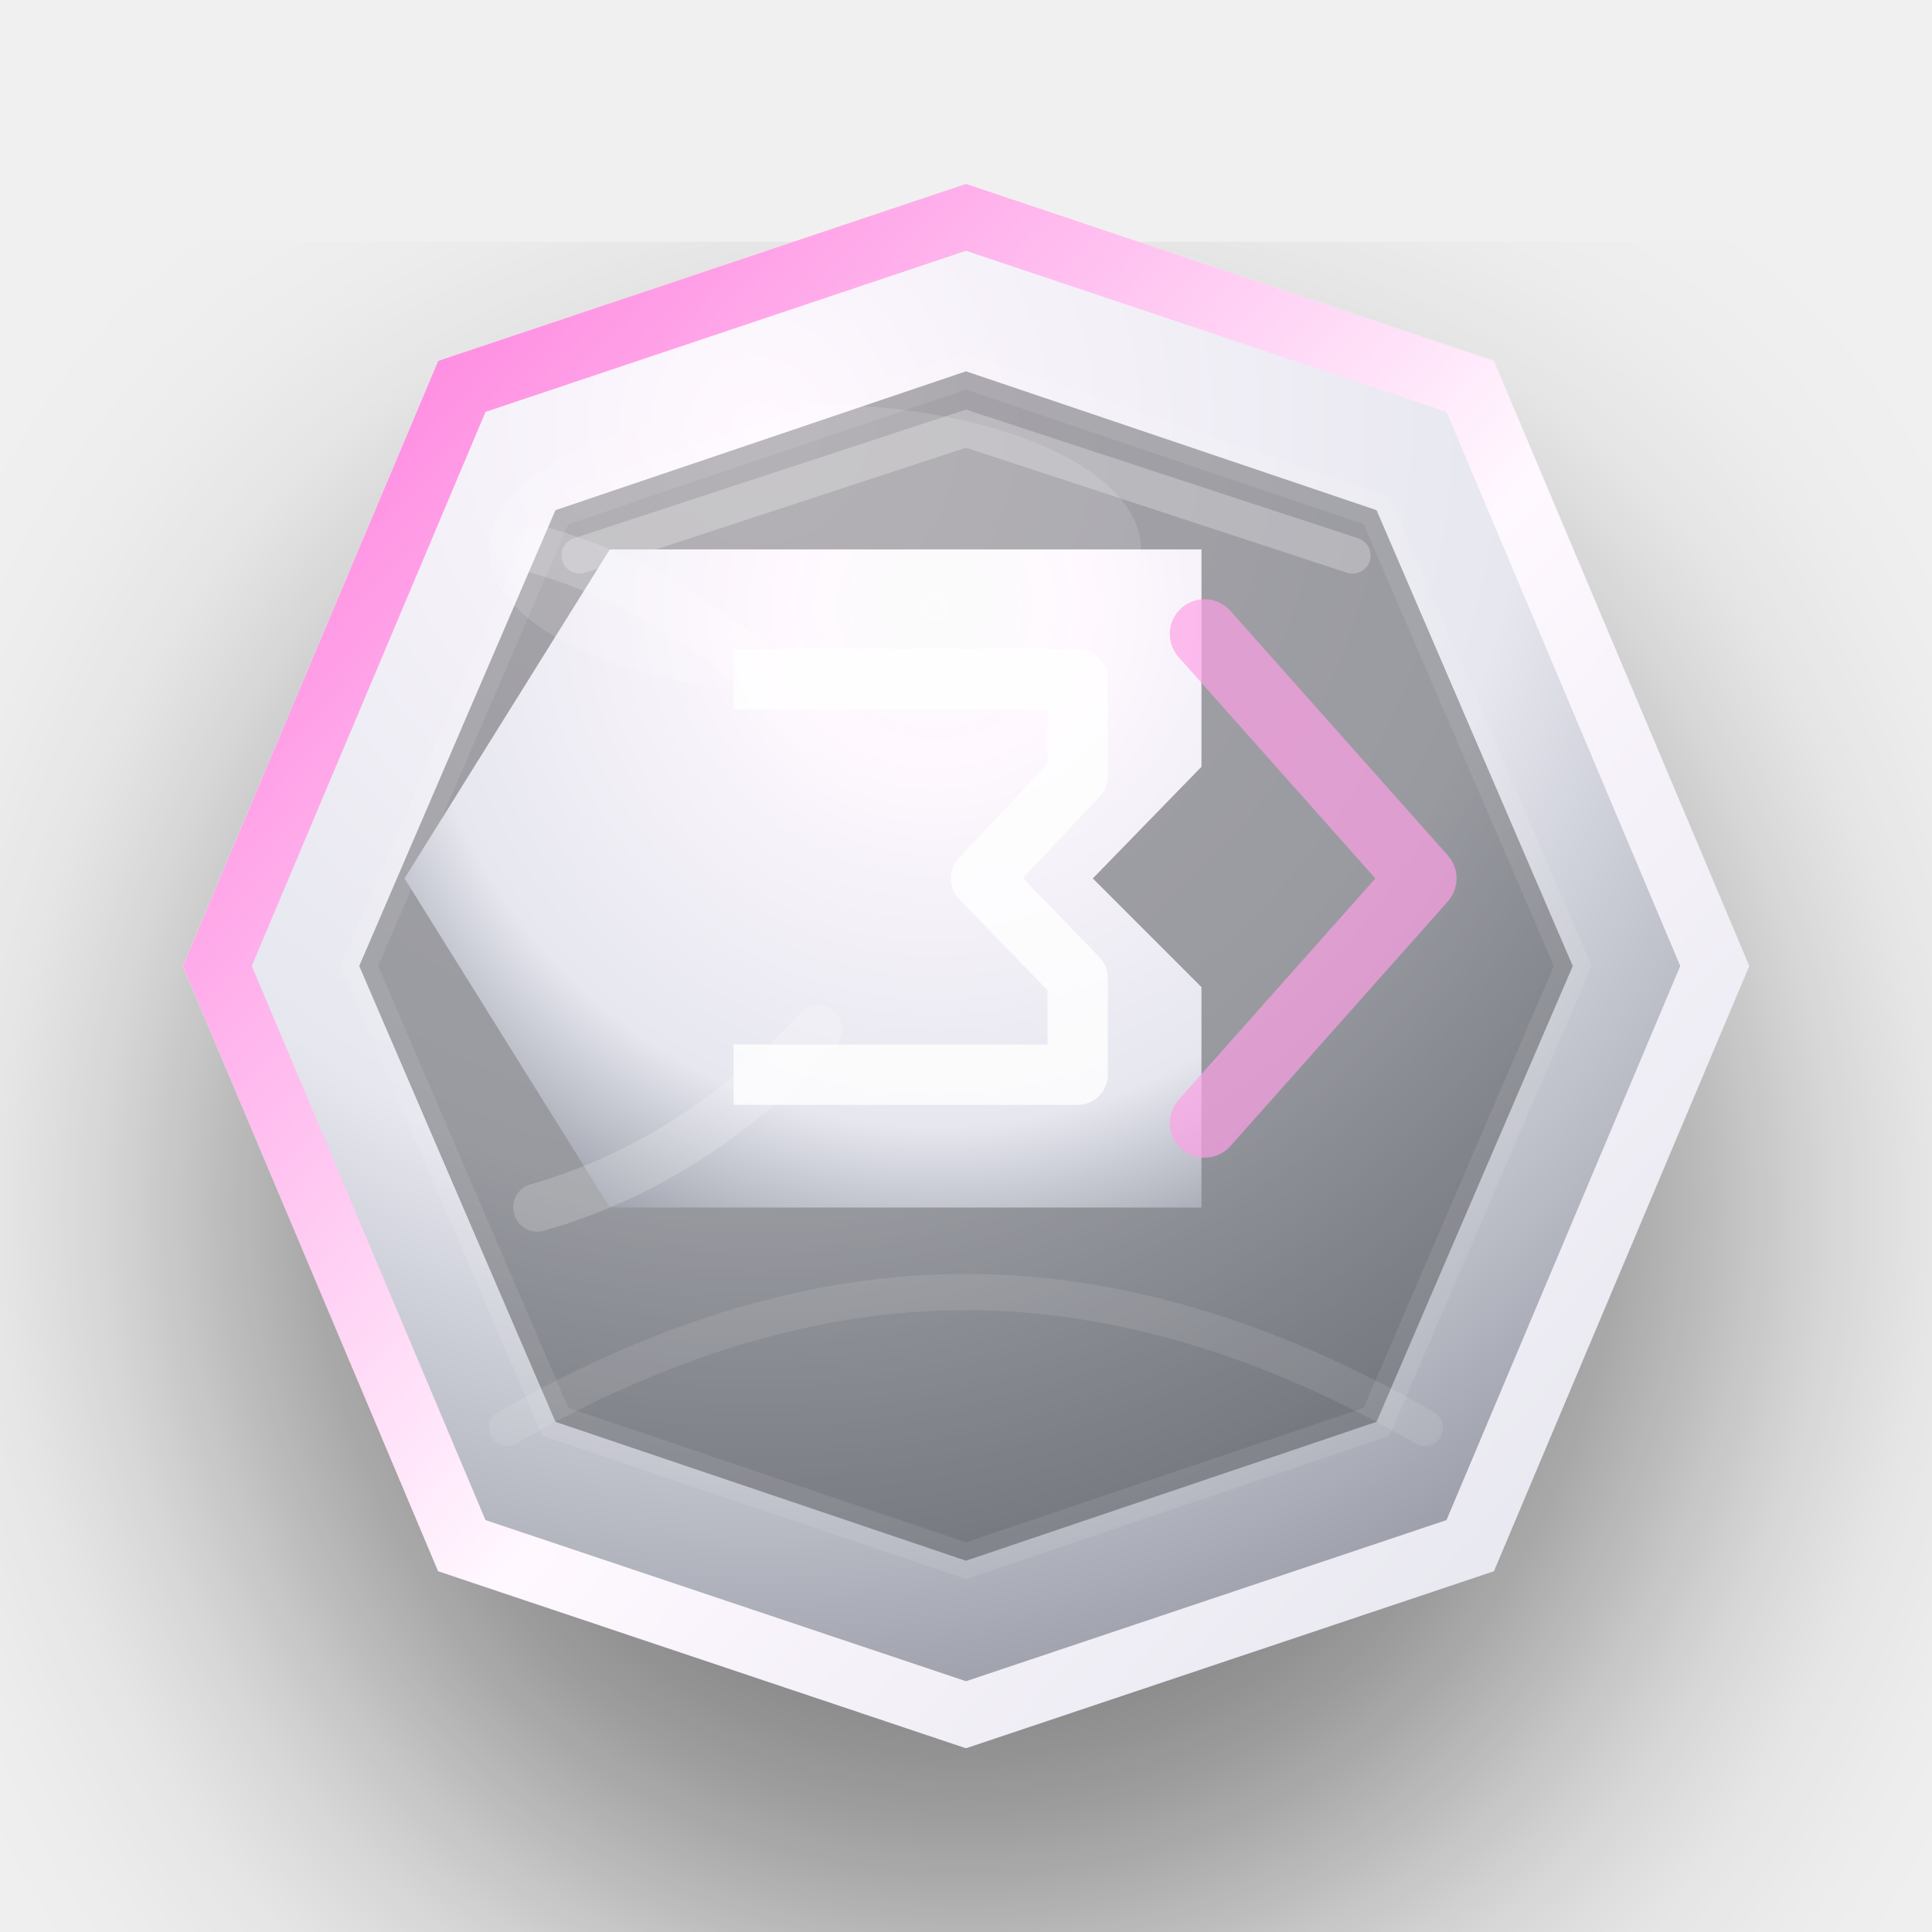
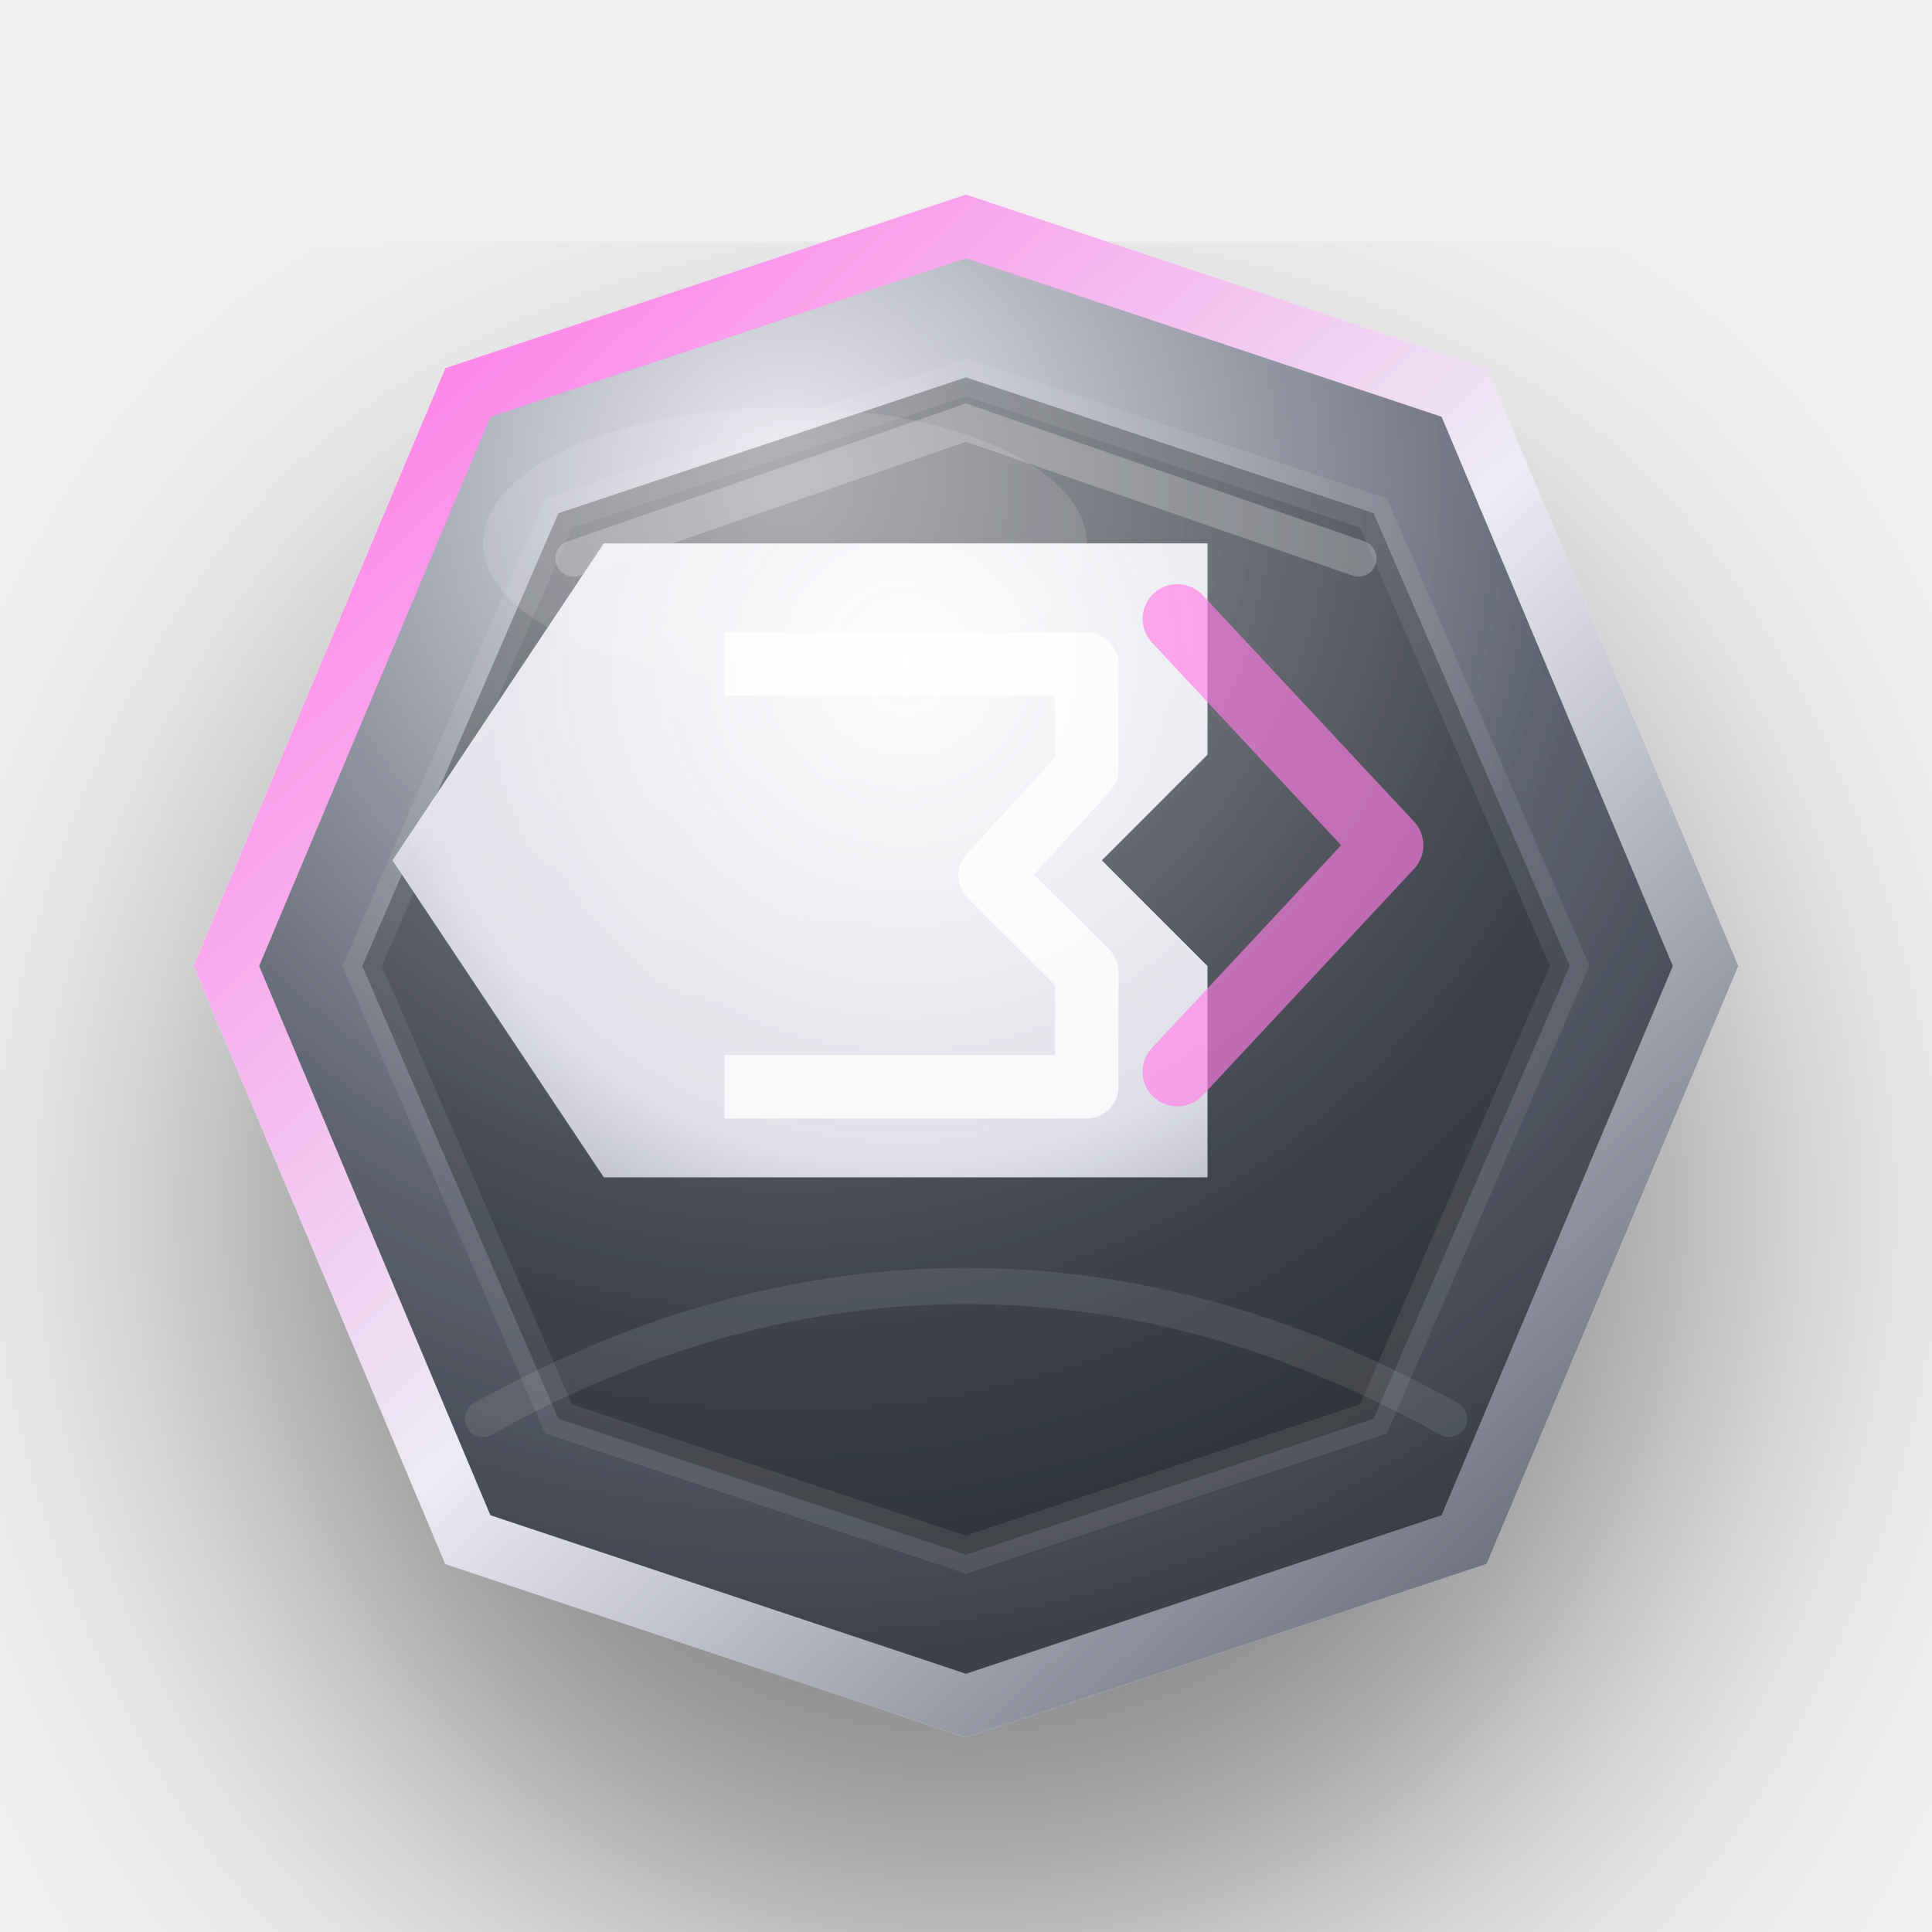
<svg xmlns="http://www.w3.org/2000/svg" width="96" height="96" viewBox="0 0 64 64" fill="none">
  <defs>
-     <radialGradient id="plate" cx="0" cy="0" r="1" gradientUnits="userSpaceOnUse" gradientTransform="translate(25 14) rotate(49) scale(58)">
-       <stop stop-color="#fff8ff" />
-       <stop offset=".44" stop-color="#e6e7ef" />
+     <radialGradient id="plate" cx="0" cy="0" r="1" gradientUnits="userSpaceOnUse" gradientTransform="translate(26 16) rotate(50) scale(56)">
+       <stop stop-color="#ececf5" />
+       <stop offset=".46" stop-color="#5f6471" />
+       <stop offset="1" stop-color="#111418" />
+     </radialGradient>
+     <linearGradient id="frame" x1="12" y1="11" x2="52" y2="54" gradientUnits="userSpaceOnUse">
+       <stop stop-color="#ff7de7" />
+       <stop offset=".5" stop-color="#ececf5" />
      <stop offset="1" stop-color="#5f6471" />
+     </linearGradient>
+     <radialGradient id="coreGem" cx="0" cy="0" r="1" gradientUnits="userSpaceOnUse" gradientTransform="translate(30 22) rotate(51) scale(30)">
+       <stop stop-color="#ffffff" stop-opacity=".98" />
+       <stop offset=".55" stop-color="#ececf5" stop-opacity=".92" />
+       <stop offset="1" stop-color="#5f6471" stop-opacity=".98" />
    </radialGradient>
-     <linearGradient id="frame" x1="10" y1="12" x2="53" y2="52" gradientUnits="userSpaceOnUse">
-       <stop stop-color="#ff83df" />
-       <stop offset=".55" stop-color="#fff8ff" />
-       <stop offset="1" stop-color="#e6e7ef" />
+     <linearGradient id="edgeStroke" x1="16" y1="16" x2="48" y2="48">
+       <stop stop-color="rgba(255,255,255,.9)" />
+       <stop offset="1" stop-color="rgba(255,255,255,.2)" />
    </linearGradient>
-     <radialGradient id="gem" cx="0" cy="0" r="1" gradientUnits="userSpaceOnUse" gradientTransform="translate(31 20) rotate(51) scale(28)">
-       <stop stop-color="rgba(255,255,255,.95)" />
-       <stop offset=".18" stop-color="#fff8ff" />
-       <stop offset=".62" stop-color="#e6e7ef" />
-       <stop offset="1" stop-color="#5f6471" />
-     </radialGradient>
-     <filter id="glowFx" x="-35%" y="-35%" width="170%" height="170%">
-       <feDropShadow dx="0" dy="0" stdDeviation="4.5" flood-color="#ff83df" flood-opacity=".32" />
-       <feDropShadow dx="0" dy="8" stdDeviation="8" flood-color="black" flood-opacity=".48" />
+     <filter id="glow" x="-30%" y="-30%" width="160%" height="160%">
+       <feDropShadow dx="0" dy="0" stdDeviation="4" flood-color="#ff7de7" flood-opacity=".3" />
+       <feDropShadow dx="0" dy="8" stdDeviation="7" flood-color="black" flood-opacity=".45" />
    </filter>
  </defs>
-   <g filter="url(#glowFx)">
-     <path d="M32 7.2 48.7 12.8 56.8 32 48.7 51.2 32 56.8 15.3 51.2 7.2 32 15.3 12.8 32 7.2Z" fill="url(#plate)" stroke="url(#frame)" stroke-width="2.1" />
-     <path d="M32 12.3 45.6 16.9 52.1 32 45.6 47.1 32 51.7 18.4 47.1 11.9 32 18.4 16.9 32 12.3Z" fill="rgba(5,7,9,.34)" stroke="rgba(255,255,255,.09)" stroke-width="1.15" />
-     <path d="M19.2 18.4 32 14.2 44.8 18.4" stroke="rgba(255,255,255,.26)" stroke-width="1.2" stroke-linecap="round" />
-     <path d="M16.8 47.3c5.2-3 10.3-4.5 15.2-4.5 4.9 0 10 1.5 15.2 4.5" stroke="rgba(255,255,255,.1)" stroke-width="1.2" stroke-linecap="round" />
-     <path d="M20.2 18.2h19.6v7.2l-3.6 3.7 3.6 3.6V40H20.2l-6.8-10.9 6.8-10.9Z" fill="url(#gem)" />
-     <path d="M24.3 22.5h11.4v3.2l-3.2 3.4 3.2 3.3v3.2H24.3" stroke="rgba(255,255,255,.8)" stroke-width="2" stroke-linejoin="round" />
-     <path d="M39.9 21l7.2 8.1-7.2 8.1" stroke="rgba(255,160,230,.68)" stroke-width="2.3" stroke-linecap="round" stroke-linejoin="round" />
-     <path d="M17.8 18.2c3.5 1 6.6 3 9.3 5.9M17.8 40c3.5-1 6.6-3 9.3-5.9" stroke="rgba(255,255,255,.18)" stroke-width="1.6" stroke-linecap="round" />
-     <ellipse cx="27" cy="18.2" rx="10.8" ry="4.8" fill="white" fill-opacity=".13" />
+   <g filter="url(#glow)">
+     <path d="M32 7.5 48.5 13 56.5 32 48.5 51 32 56.5 15.5 51 7.5 32 15.5 13 32 7.5Z" fill="url(#plate)" stroke="url(#frame)" stroke-width="2" />
+     <path d="M32 12.5 45.5 17 52 32 45.5 47 32 51.5 18.5 47 12 32 18.5 17 32 12.5Z" fill="rgba(6,8,8,.32)" stroke="rgba(255,255,255,.08)" stroke-width="1.2" />
+     <path d="M19 18.5 32 14l13 4.5" stroke="rgba(255,255,255,.24)" stroke-width="1.2" stroke-linecap="round" />
+     <path d="M16 47c5.4-3 10.7-4.4 16-4.4 5.3 0 10.6 1.4 16 4.4" stroke="rgba(255,255,255,.09)" stroke-width="1.2" stroke-linecap="round" />
+     <path d="M20 18h20v7l-3.5 3.5L40 32v7H20l-7-10.5L20 18Z" fill="url(#coreGem)" />
+     <path d="M24 22h12v3.5L32.8 29 36 32.2V36H24" stroke="rgba(255,255,255,.78)" stroke-width="2.1" stroke-linejoin="round" />
+     <path d="M39 20.5l7 7.5-7 7.5" stroke="rgba(255,125,231,.65)" stroke-width="2.3" stroke-linecap="round" stroke-linejoin="round" />
+     <ellipse cx="26" cy="18" rx="10" ry="4.5" fill="white" fill-opacity=".12" />
  </g>
</svg>
